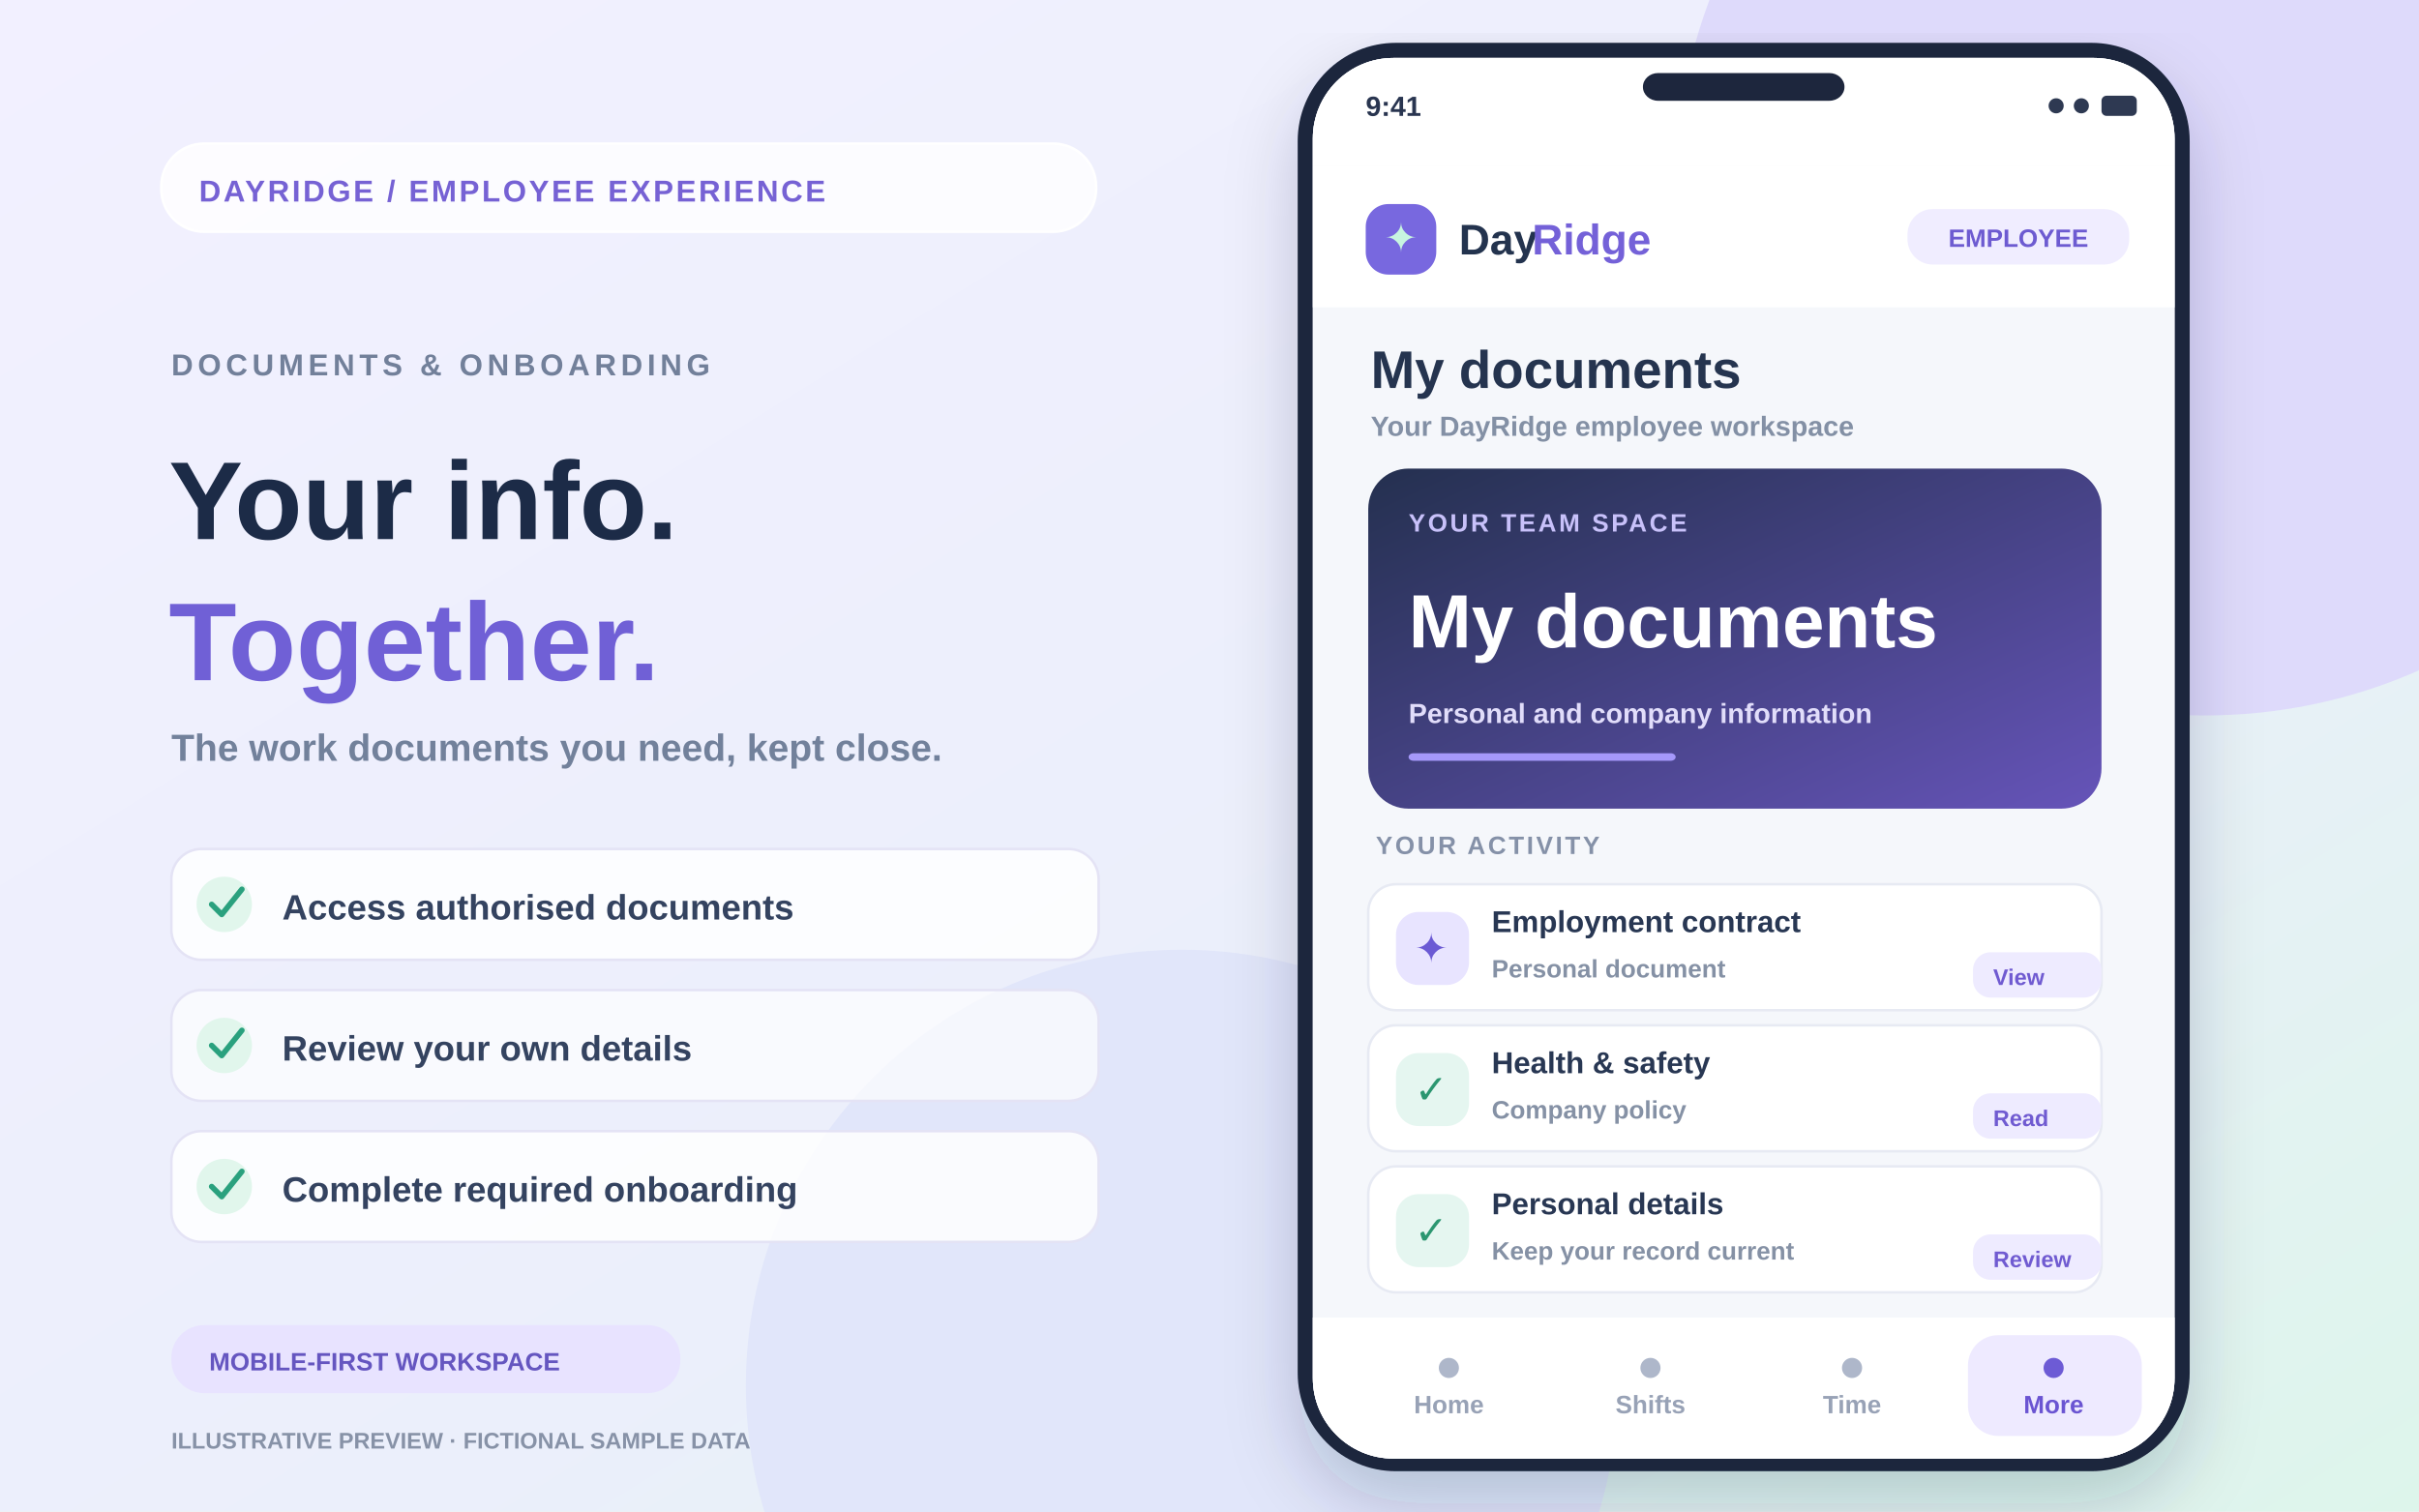
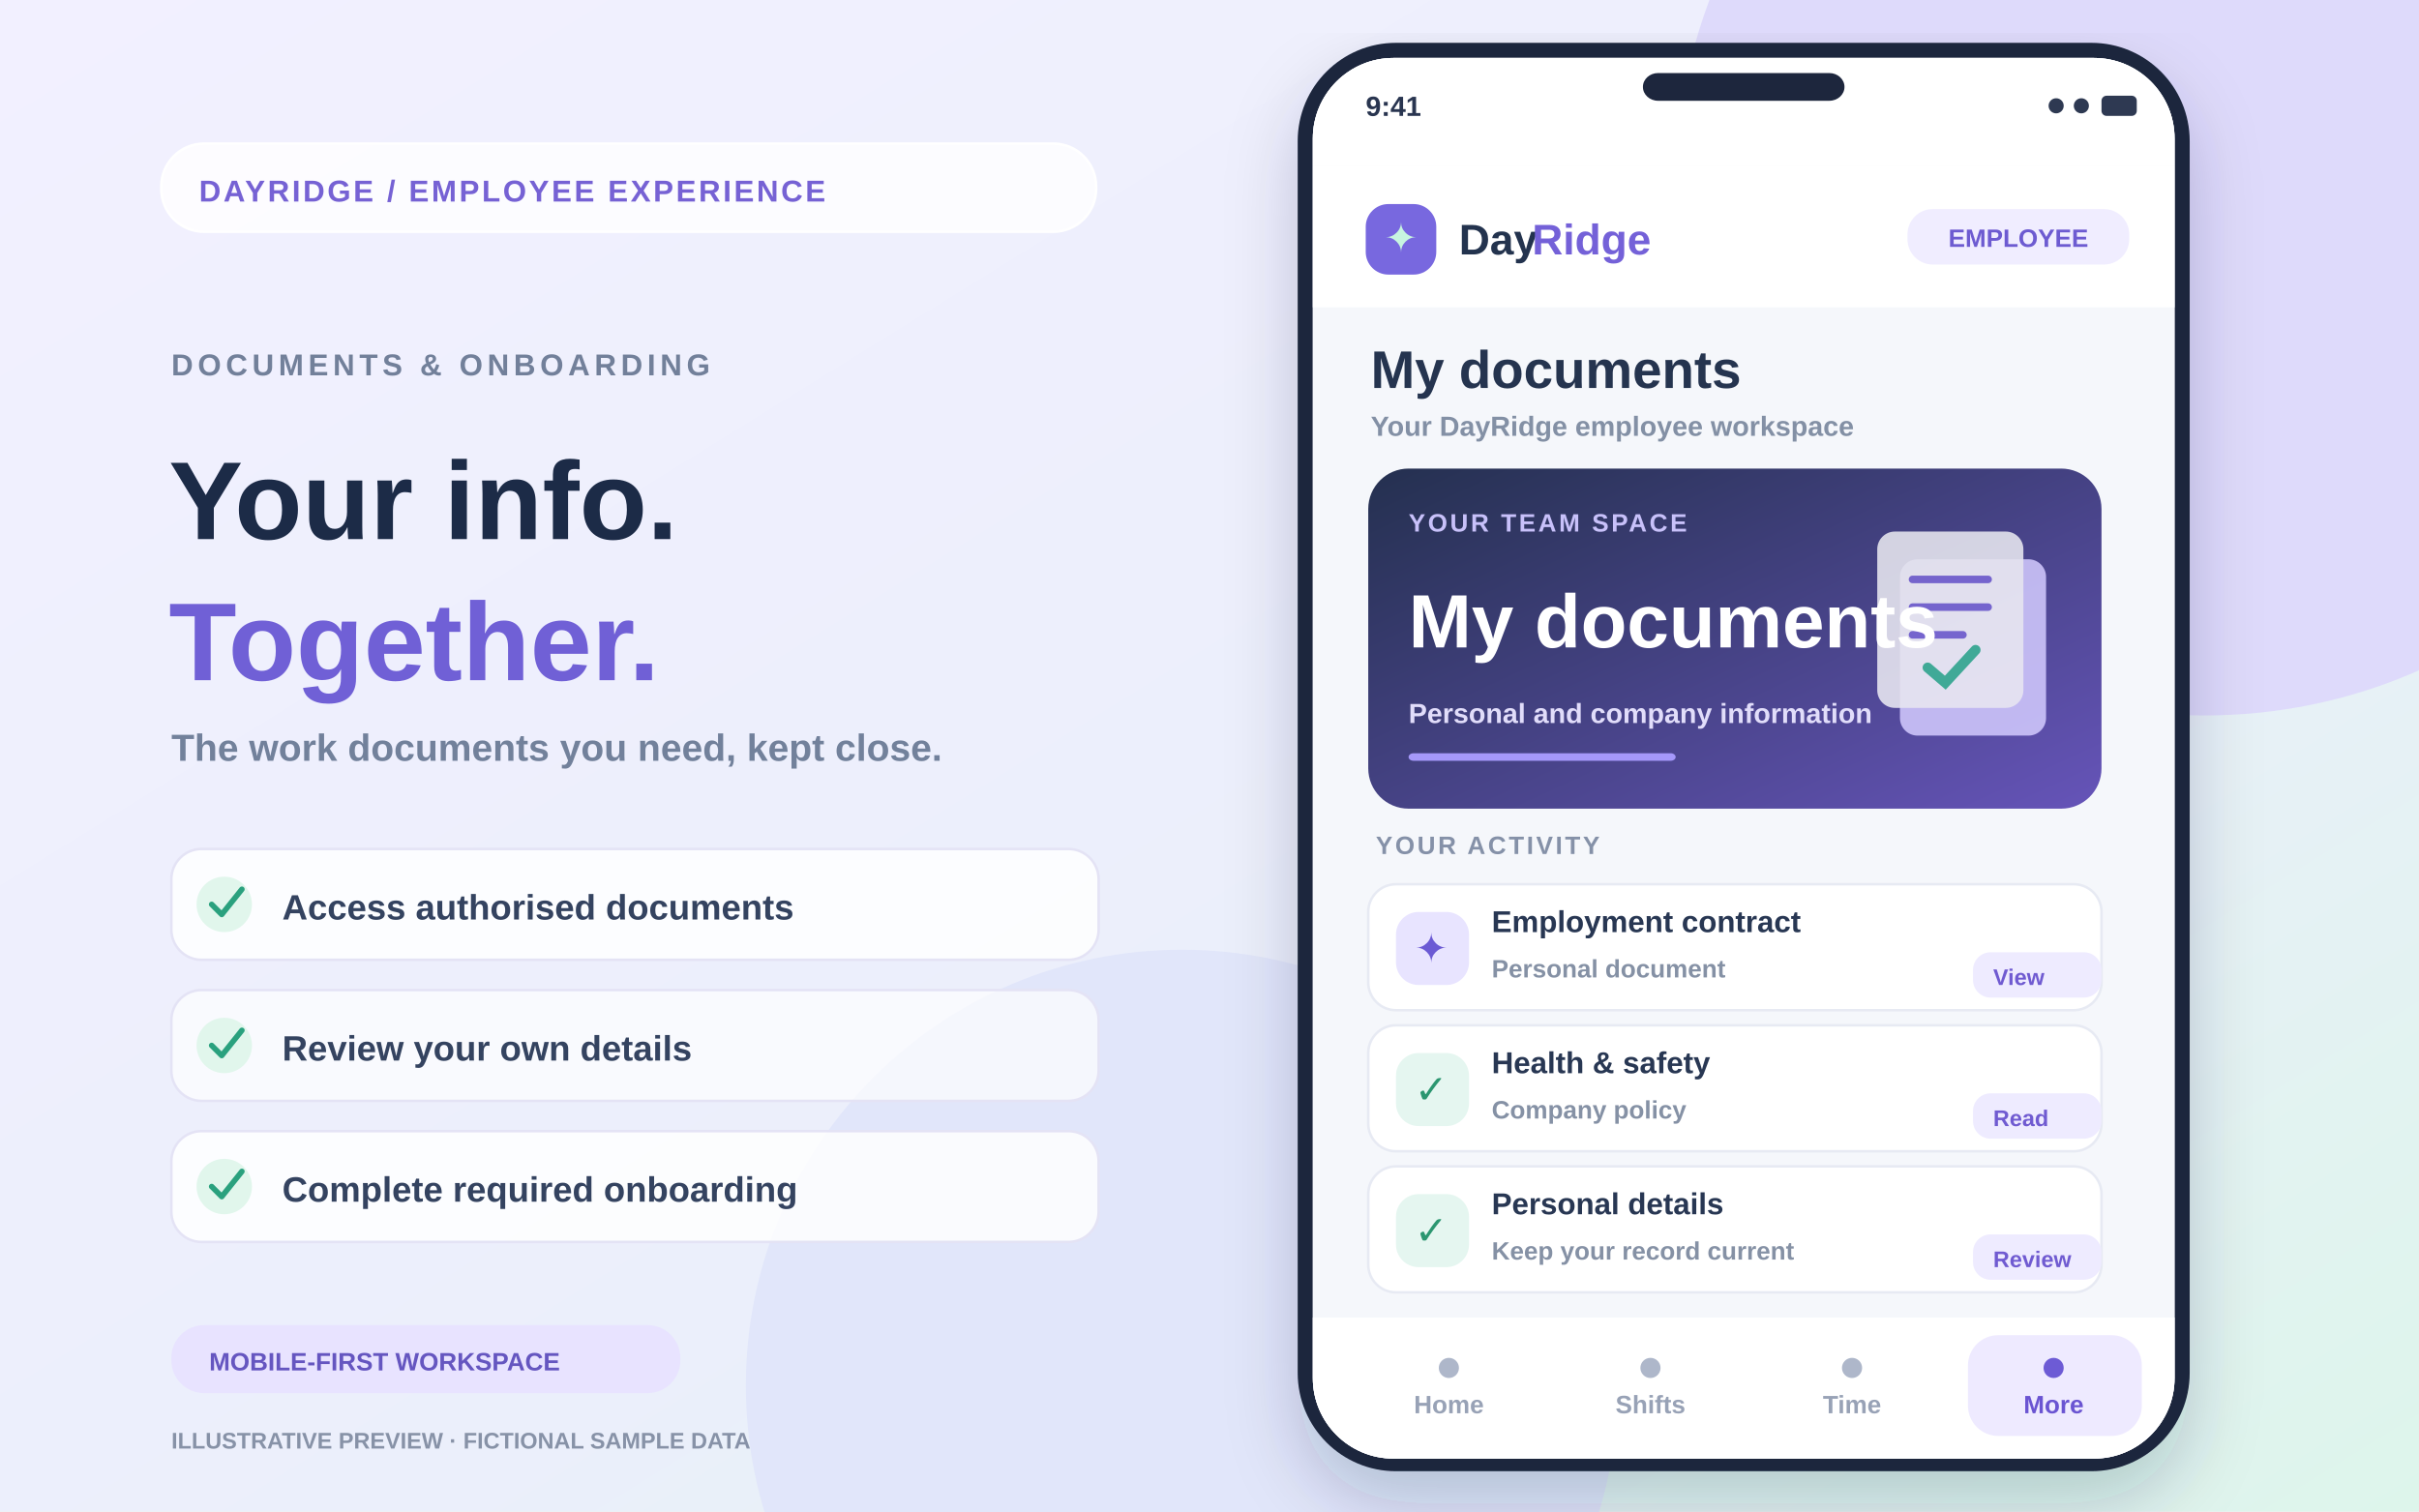
<svg xmlns="http://www.w3.org/2000/svg" width="960" height="600" viewBox="0 0 960 600" role="img" aria-label="Your info. Together. employee experience illustration">
  <defs>
    <linearGradient id="canvasGradient" x1="0" y1="0" x2="1" y2="1">
      <stop stop-color="#f2f0ff" />
      <stop offset=".59" stop-color="#ebeffb" />
      <stop offset="1" stop-color="#ddf5eb" />
    </linearGradient>
    <linearGradient id="heroGradient" x1="0" y1="0" x2="1" y2="1">
      <stop stop-color="#24304f" />
      <stop offset="1" stop-color="#6654b9" />
    </linearGradient>
    <filter id="phoneShadow" x="-30%" y="-30%" width="170%" height="170%">
      <feDropShadow dx="0" dy="13" stdDeviation="14" flood-color="#1c2746" flood-opacity=".2" />
    </filter>
    <clipPath id="phoneClip">
      <rect x="521" y="23" width="342" height="556" rx="32" />
    </clipPath>
  </defs>
  <rect x="0" y="0" width="960" height="600" rx="0" fill="url(#canvasGradient)" stroke="none" />
  <circle cx="875" cy="74" r="210" fill="#dedafb" />
  <circle cx="469" cy="550" r="173" fill="#e1e6fa" />
  <rect x="64" y="57" width="371" height="35" rx="17" fill="#ffffffd4" stroke="#fff" />
  <text x="79" y="80" font-family="Arial,Helvetica,sans-serif" font-size="12" font-weight="800" fill="#7662d4" letter-spacing="1">DAYRIDGE  /  EMPLOYEE EXPERIENCE</text>
  <text x="68" y="149" font-family="Arial,Helvetica,sans-serif" font-size="12" font-weight="800" fill="#72809a" letter-spacing="1.8">DOCUMENTS &amp; ONBOARDING</text>
  <text x="67" y="214" font-family="Arial,Helvetica,sans-serif" font-size="44" font-weight="800" fill="#1c2b47">Your info.</text>
  <text x="67" y="270" font-family="Arial,Helvetica,sans-serif" font-size="44" font-weight="800" fill="#7060d6">Together.</text>
  <text x="68" y="302" font-family="Arial,Helvetica,sans-serif" font-size="15" font-weight="550" fill="#72819b">The work documents you need, kept close.</text>
  <rect x="68" y="337" width="368" height="44" rx="12" fill="#ffffffd8" stroke="#e4e3f5" />
  <circle cx="89" cy="359" r="11" fill="#e1f6ec" />
  <path d="M84 359l4 4 8-10" fill="none" stroke="#2aa17e" stroke-width="2.2" stroke-linecap="round" stroke-linejoin="round" />
  <text x="112" y="365" font-family="Arial,Helvetica,sans-serif" font-size="14" font-weight="650" fill="#344360">Access authorised documents</text>
  <rect x="68" y="393" width="368" height="44" rx="12" fill="#ffffffac" stroke="#e4e3f5" />
  <circle cx="89" cy="415" r="11" fill="#e1f6ec" />
  <path d="M84 415l4 4 8-10" fill="none" stroke="#2aa17e" stroke-width="2.2" stroke-linecap="round" stroke-linejoin="round" />
  <text x="112" y="421" font-family="Arial,Helvetica,sans-serif" font-size="14" font-weight="650" fill="#344360">Review your own details</text>
  <rect x="68" y="449" width="368" height="44" rx="12" fill="#ffffffd8" stroke="#e4e3f5" />
  <circle cx="89" cy="471" r="11" fill="#e1f6ec" />
  <path d="M84 471l4 4 8-10" fill="none" stroke="#2aa17e" stroke-width="2.2" stroke-linecap="round" stroke-linejoin="round" />
  <text x="112" y="477" font-family="Arial,Helvetica,sans-serif" font-size="14" font-weight="650" fill="#344360">Complete required onboarding</text>
  <rect x="68" y="526" width="202" height="27" rx="13" fill="#e8e3ff" stroke="none" />
  <text x="83" y="544" font-family="Arial,Helvetica,sans-serif" font-size="10" font-weight="800" fill="#6556c0">MOBILE-FIRST WORKSPACE</text>
  <text x="68" y="575" font-family="Arial,Helvetica,sans-serif" font-size="9" font-weight="750" fill="#8792a7">ILLUSTRATIVE PREVIEW · FICTIONAL SAMPLE DATA</text>
  <g filter="url(#phoneShadow)">
    <rect x="515" y="17" width="354" height="567" rx="39" fill="#1d263d" stroke="none" />
    <rect x="521" y="23" width="342" height="556" rx="32" fill="#f7f8fc" stroke="none" />
  </g>
  <g clip-path="url(#phoneClip)">
    <rect x="521" y="23" width="342" height="556" rx="32" fill="#f5f7fb" stroke="none" />
    <rect x="521" y="23" width="342" height="43" rx="0" fill="#fff" stroke="none" />
    <text x="542" y="46" font-family="Arial,Helvetica,sans-serif" font-size="11" font-weight="800" fill="#293550">9:41</text>
    <circle cx="816" cy="42" r="3" fill="#2e3952" />
    <circle cx="826" cy="42" r="3" fill="#2e3952" />
    <rect x="834" y="38" width="14" height="8" rx="2" fill="#2e3952" stroke="none" />
    <rect x="521" y="66" width="342" height="56" rx="0" fill="#fff" stroke="none" />
    <rect x="542" y="81" width="28" height="28" rx="9" fill="#7868df" stroke="none" />
    <text x="556" y="100" font-family="Arial,Helvetica,sans-serif" font-size="16" font-weight="800" fill="#c7f5e0" text-anchor="middle">✦</text>
    <text x="579" y="101" font-family="Arial,Helvetica,sans-serif" font-size="17" font-weight="800" fill="#23334e">Day</text>
    <text x="608" y="101" font-family="Arial,Helvetica,sans-serif" font-size="17" font-weight="800" fill="#7461d8">Ridge</text>
    <rect x="757" y="83" width="88" height="22" rx="10" fill="#f0edff" stroke="none" />
    <text x="801" y="98" font-family="Arial,Helvetica,sans-serif" font-size="10" font-weight="800" fill="#6d5bd1" text-anchor="middle">EMPLOYEE</text>
    <text x="544" y="154" font-family="Arial,Helvetica,sans-serif" font-size="21" font-weight="800" fill="#25344f">My documents</text>
    <text x="544" y="173" font-family="Arial,Helvetica,sans-serif" font-size="11" font-weight="550" fill="#8390a5">Your DayRidge employee workspace</text>
    <rect x="543" y="186" width="291" height="135" rx="16" fill="url(#heroGradient)" stroke="none" />
+     <g opacity=".85">
+       <rect x="754" y="222" width="58" height="70" rx="7" fill="#d3cbff" />
+       <rect x="745" y="211" width="58" height="70" rx="7" fill="#fff" fill-opacity=".9" />
+       <path d="M759 230h30m-30 11h30m-30 11h20" stroke="#7c6ad8" stroke-width="3" stroke-linecap="round" />
+       <path d="M765 265l7 6 12-13" fill="none" stroke="#3dba96" stroke-width="4" stroke-linecap="round" />
+     </g>
    <text x="559" y="211" font-family="Arial,Helvetica,sans-serif" font-size="10" font-weight="800" fill="#c8c1fa" letter-spacing="1">YOUR TEAM SPACE</text>
    <text x="559" y="257" font-family="Arial,Helvetica,sans-serif" font-size="30" font-weight="800" fill="#fff">My documents</text>
    <text x="559" y="287" font-family="Arial,Helvetica,sans-serif" font-size="11" font-weight="600" fill="#e1ddfa">Personal and company information</text>
    <rect x="559" y="299" width="106" height="3" rx="2" fill="#a598fa" stroke="none" />
    <text x="546" y="339" font-family="Arial,Helvetica,sans-serif" font-size="10" font-weight="800" fill="#8591a8" letter-spacing="1">YOUR ACTIVITY</text>
    <rect x="543" y="351" width="291" height="50" rx="11" fill="#fff" stroke="#e7eaf3" />
    <rect x="554" y="362" width="29" height="29" rx="9" fill="#e8e4ff" stroke="none" />
    <text x="568" y="382" font-family="Arial,Helvetica,sans-serif" font-size="16" font-weight="800" fill="#6b5ad4" text-anchor="middle">✦</text>
    <text x="592" y="370" font-family="Arial,Helvetica,sans-serif" font-size="12" font-weight="750" fill="#283753">Employment contract</text>
    <text x="592" y="388" font-family="Arial,Helvetica,sans-serif" font-size="10" font-weight="550" fill="#8591a5">Personal document</text>
    <rect x="783" y="378" width="51" height="18" rx="7" fill="#eeebff" stroke="none" />
    <text x="791" y="391" font-family="Arial,Helvetica,sans-serif" font-size="9" font-weight="750" fill="#705bd1">View</text>
    <rect x="543" y="407" width="291" height="50" rx="11" fill="#fff" stroke="#e7eaf3" />
    <rect x="554" y="418" width="29" height="29" rx="9" fill="#e5f6f0" stroke="none" />
    <text x="568" y="438" font-family="Arial,Helvetica,sans-serif" font-size="16" font-weight="800" fill="#2b9670" text-anchor="middle">✓</text>
    <text x="592" y="426" font-family="Arial,Helvetica,sans-serif" font-size="12" font-weight="750" fill="#283753">Health &amp; safety</text>
    <text x="592" y="444" font-family="Arial,Helvetica,sans-serif" font-size="10" font-weight="550" fill="#8591a5">Company policy</text>
    <rect x="783" y="434" width="51" height="18" rx="7" fill="#eeebff" stroke="none" />
    <text x="791" y="447" font-family="Arial,Helvetica,sans-serif" font-size="9" font-weight="750" fill="#705bd1">Read</text>
    <rect x="543" y="463" width="291" height="50" rx="11" fill="#fff" stroke="#e7eaf3" />
    <rect x="554" y="474" width="29" height="29" rx="9" fill="#e5f6f0" stroke="none" />
    <text x="568" y="494" font-family="Arial,Helvetica,sans-serif" font-size="16" font-weight="800" fill="#2b9670" text-anchor="middle">✓</text>
    <text x="592" y="482" font-family="Arial,Helvetica,sans-serif" font-size="12" font-weight="750" fill="#283753">Personal details</text>
    <text x="592" y="500" font-family="Arial,Helvetica,sans-serif" font-size="10" font-weight="550" fill="#8591a5">Keep your record current</text>
    <rect x="783" y="490" width="51" height="18" rx="7" fill="#eeebff" stroke="none" />
    <text x="791" y="503" font-family="Arial,Helvetica,sans-serif" font-size="9" font-weight="750" fill="#705bd1">Review</text>
    <rect x="521" y="523" width="342" height="56" rx="0" fill="#fff" stroke="none" />
    <circle cx="575" cy="543" r="4" fill="#aeb7ca" />
    <text x="575" y="561" font-family="Arial,Helvetica,sans-serif" font-size="10" font-weight="600" fill="#98a2b6" text-anchor="middle">Home</text>
    <circle cx="655" cy="543" r="4" fill="#aeb7ca" />
    <text x="655" y="561" font-family="Arial,Helvetica,sans-serif" font-size="10" font-weight="600" fill="#98a2b6" text-anchor="middle">Shifts</text>
    <circle cx="735" cy="543" r="4" fill="#aeb7ca" />
    <text x="735" y="561" font-family="Arial,Helvetica,sans-serif" font-size="10" font-weight="600" fill="#98a2b6" text-anchor="middle">Time</text>
    <rect x="781" y="530" width="69" height="40" rx="12" fill="#eeeaff" stroke="none" />
    <circle cx="815" cy="543" r="4" fill="#6d5bd5" />
    <text x="815" y="561" font-family="Arial,Helvetica,sans-serif" font-size="10" font-weight="800" fill="#6a54d2" text-anchor="middle">More</text>
  </g>
  <rect x="652" y="29" width="80" height="11" rx="6" fill="#1d263d" stroke="none" />
</svg>
